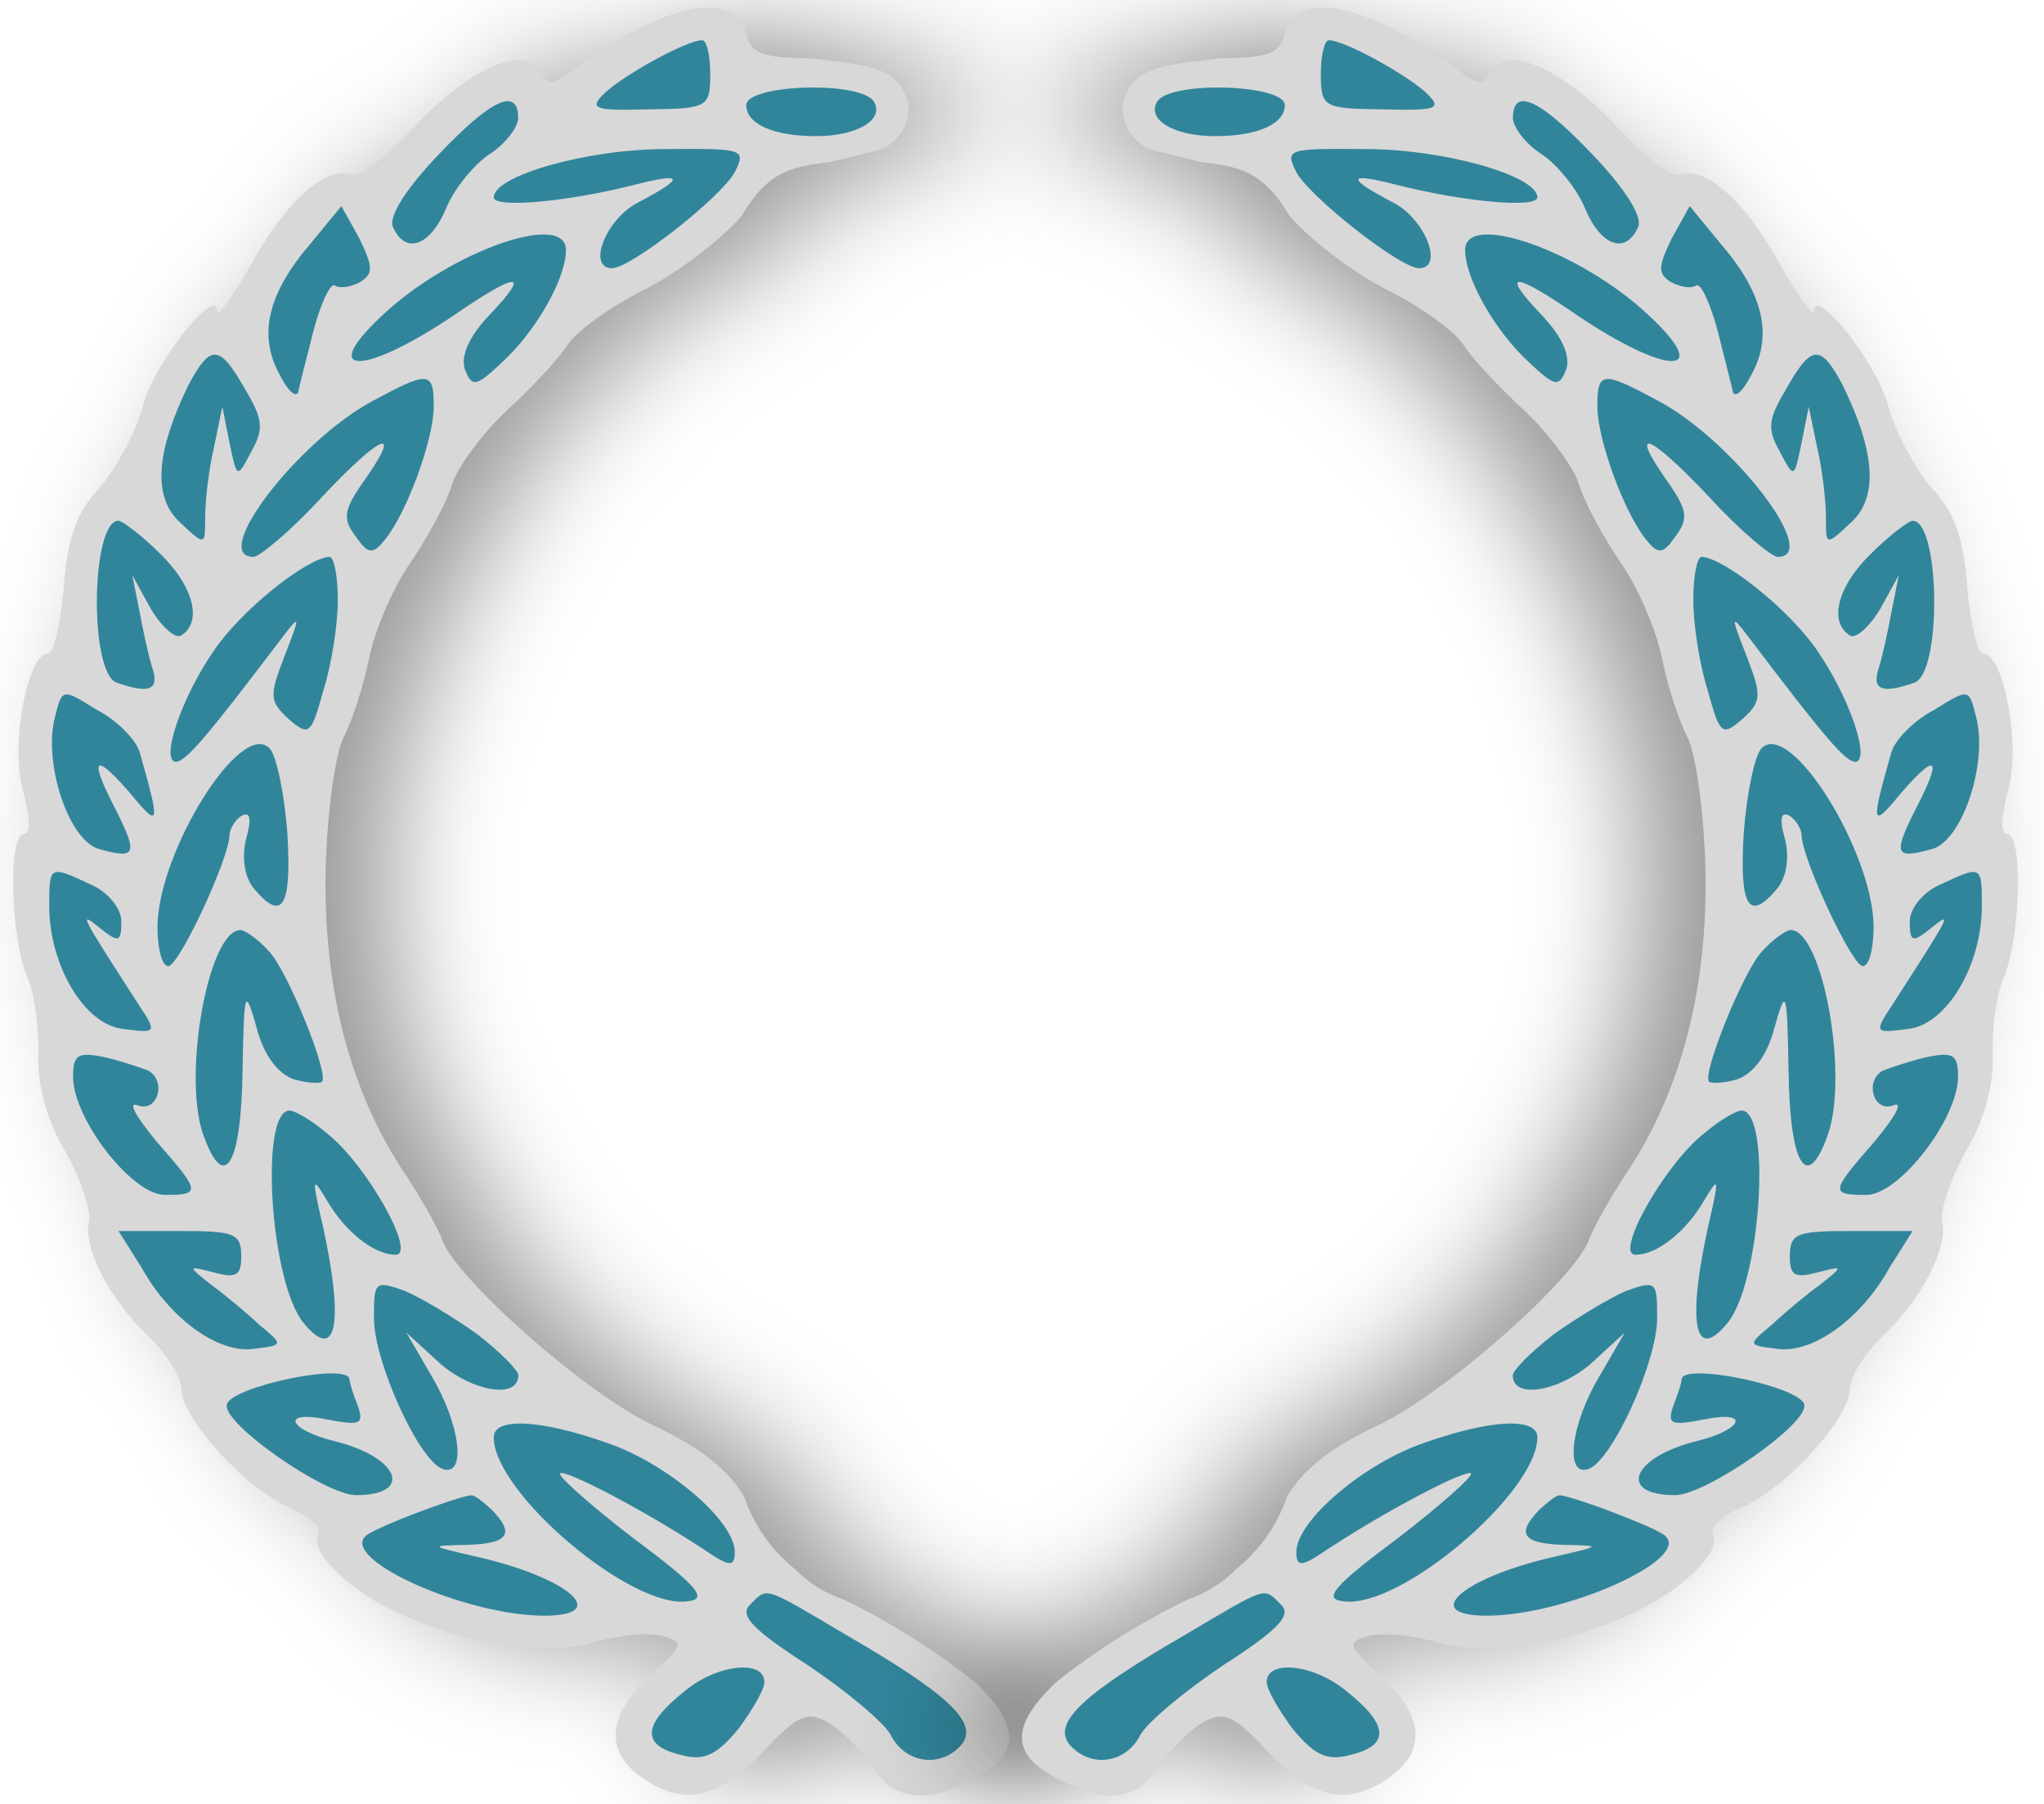
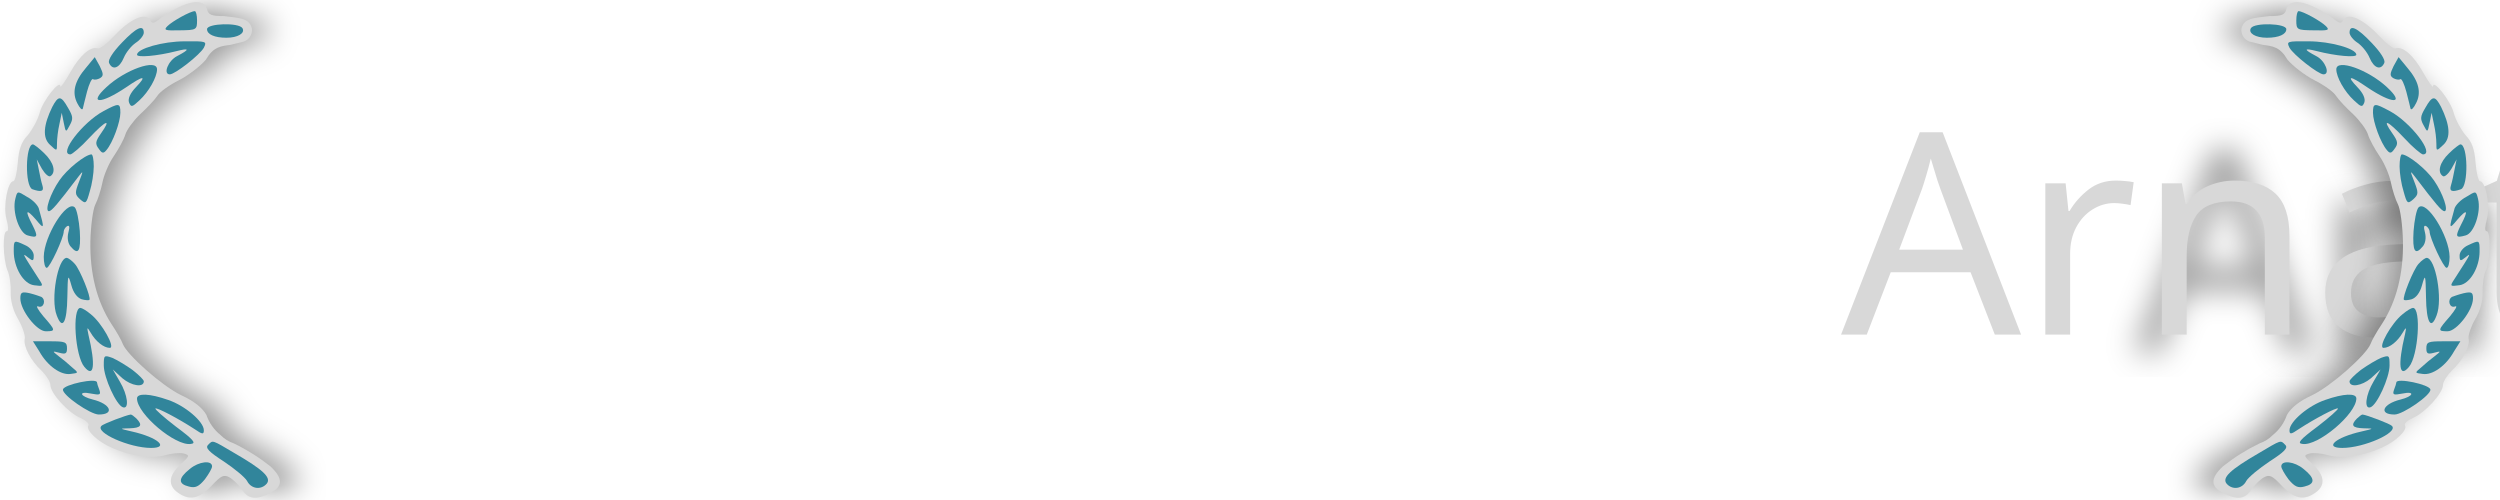
- <svg xmlns="http://www.w3.org/2000/svg" xmlns:ns1="http://schemas.microsoft.com/visio/2003/SVGExtensions/" width="1.339in" height="1.181in" viewBox="0 0 96.378 85.039" xml:space="preserve" color-interpolation-filters="sRGB" class="st9">
+ <svg xmlns="http://www.w3.org/2000/svg" xmlns:ns1="http://schemas.microsoft.com/visio/2003/SVGExtensions/" width="5.906in" height="1.181in" viewBox="0 0 425.197 85.039" xml:space="preserve" color-interpolation-filters="sRGB" class="st9">
  <ns1:documentProperties ns1:langID="1049" ns1:metric="true" ns1:viewMarkup="false">
    <ns1:userDefs>
      <ns1:ud ns1:nameU="msvNoAutoConnect" ns1:val="VT0(1):26" />
    </ns1:userDefs>
  </ns1:documentProperties>
  <style type="text/css">
	
		.st1 {visibility:visible}
		.st2 {fill:none;filter:url(#filter_2.6666667461395);stroke:none;stroke-linecap:round;stroke-linejoin:round}
		.st3 {fill:#000000;filter:url(#filter_2.6666667461395);font-family:Bernard MT Condensed;font-size:4em;opacity:0.4}
		.st4 {fill:none;stroke:none;stroke-linecap:round;stroke-linejoin:round;stroke-width:0.75}
		.st5 {fill:#d8d8d8;font-family:Bernard MT Condensed;font-size:4em}
		.st6 {fill:#000000;fill-opacity:0.4;filter:url(#filter_2.6666667461395);stroke:none;stroke-linecap:round;stroke-linejoin:round}
		.st7 {fill:#d8d8d8;stroke:none;stroke-linecap:round;stroke-linejoin:round;stroke-width:0.5}
		.st8 {fill:#31859b;stroke:none;stroke-linecap:round;stroke-linejoin:round;stroke-width:0.5}
		.st9 {fill:none;fill-rule:evenodd;font-size:12px;overflow:visible;stroke-linecap:square;stroke-miterlimit:3}
	
	</style>
  <defs id="Filters">
    <filter id="filter_2.6666667461395">
      <feGaussianBlur stdDeviation="2.667" />
    </filter>
  </defs>
  <g ns1:mID="0" ns1:index="1" ns1:groupContext="foregroundPage">
    <ns1:pageProperties ns1:drawingScale="0.0393701" ns1:pageScale="0.0393701" ns1:drawingUnits="24" ns1:shadowOffsetX="8.50394" ns1:shadowOffsetY="-8.50394" />
-     <g id="shape26-1" ns1:mID="26" ns1:groupContext="shape" transform="translate(0.599879,-0.35963)">
-       <ns1:textBlock ns1:margins="rect(4,4,4,4)" ns1:tabSpace="42.5197" />
-       <ns1:textRect cx="47.889" cy="42.879" width="95.78" height="84.32" />
-       <g id="shadow26-2" ns1:groupContext="shadow" ns1:shadowOffsetX="0" ns1:shadowOffsetY="-3" ns1:shadowType="1" transform="matrix(1,0,0,1,0,3)" class="st1">
-         <rect x="0" y="0.719" width="95.778" height="84.32" class="st2" />
-         <text x="23.39" y="57.28" class="st3" ns1:langID="1033">
+     <g id="group76-1" transform="translate(0.599879,7.58809)" ns1:mID="76" ns1:groupContext="group">
+       <g id="shape26-2" ns1:mID="26" ns1:groupContext="shape">
+         <ns1:textBlock ns1:margins="rect(4,4,4,4)" ns1:tabSpace="42.5197" />
+         <ns1:textRect cx="210.58" cy="34.932" width="421.17" height="100.216" />
+         <g id="shadow26-3" ns1:groupContext="shadow" ns1:shadowOffsetX="0" ns1:shadowOffsetY="-3" ns1:shadowType="1" transform="matrix(1,0,0,1,0,3)" class="st1">
+           <rect x="0" y="-15.176" width="421.161" height="100.216" class="st2" />
+           <text x="37.97" y="49.33" class="st3" ns1:langID="1033">
+             <ns1:paragraph ns1:horizAlign="1" />
+             <ns1:tabList />Arnato Baldesarini                                                                                                                          </text>
+         </g>
+         <rect x="0" y="-15.176" width="421.161" height="100.216" class="st4" />
+         <text x="37.97" y="49.33" class="st5" ns1:langID="1033">
          <ns1:paragraph ns1:horizAlign="1" />
-           <ns1:tabList />AB                                                                                                                          </text>
+           <ns1:tabList />Arnato Baldesarini                                                                                                                          </text>
      </g>
-       <rect x="0" y="0.719" width="95.778" height="84.32" class="st4" />
-       <text x="23.39" y="57.28" class="st5" ns1:langID="1033">
-         <ns1:paragraph ns1:horizAlign="1" />
-         <ns1:tabList />AB                                                                                                                          </text>
-     </g>
-     <g id="group78-9" transform="translate(0.599879,-0.35963)" ns1:mID="78" ns1:groupContext="group">
-       <g id="shape27-10" ns1:mID="27" ns1:groupContext="shape">
+       <g id="shape27-10" ns1:mID="27" ns1:groupContext="shape" transform="translate(-2.39808E-014,-7.94772)">
        <g id="shadow27-11" ns1:groupContext="shadow" ns1:shadowOffsetX="3" ns1:shadowOffsetY="0" ns1:shadowType="1" transform="matrix(1,0,0,1,3,0)" class="st1">
          <path d="M30.23 67.6 C26.99 66.07 20.97 60.73 20.25 58.86 C20.08 58.35 19.23 56.81 18.31 55.45 C15.83 51.61 14.64          46.87 14.74 41.39 C14.81 38.71 15.18 35.95 15.59 35.13 C16 34.35 16.54 32.65 16.78 31.46 C17.02          30.2 17.87 28.15 18.72 26.93 C19.57 25.67 20.46 24.04 20.7 23.22 C20.93 22.44 22.06 20.9 23.18 19.82          C24.34 18.76 25.7 17.33 26.14 16.65 C26.55 15.97 28.25 14.78 29.82 14 C31.42 13.18 33.46 11.61 34.38          10.52 C35.66 8.32 36.88 8.22 38.58 7.99 L40.85 7.43 A2.075 2.075 -89.76 0 0 42.21 5.16 C41.7          3.46 40.3 3.44 37.54 3.1 C35.33 3.1 34.82 2.87 34.58 1.95 C34.21 0.55 32.61 0.31 30.16 1.4 C29.14          1.84 27.61 2.76 26.75 3.38 C25.53 4.4 25.22 4.46 24.85 3.72 C24.1 2.42 21.45 3.61 18.82 6.44 C17.63          7.73 16.34 8.72 16 8.58 C14.74 8.21 12.97 9.74 11.34 12.63 C10.42 14.27 9.63 15.36 9.63 15.05 C9.63          13.76 6.67 17.43 6.13 19.48 C5.79 20.8 4.8 22.5 4.09 23.36 C3 24.48 2.56 25.74 2.39 28.05 C2.25          29.75 1.91 31.18 1.64 31.18 C0.68 31.18 -0.13 35.44 0.45 37.58 C0.79 38.84 0.85 39.69 0.51 39.69          C-0.24 39.69 -0.13 44.39 0.62 46.33 C1.02 47.18 1.23 48.88 1.19 50.07 C1.13 51.47 1.57 53.14 2.42          54.6 C3.17 55.89 3.68 57.43 3.58 57.94 C3.27 59.2 4.6 61.75 6.47 63.45 C7.25 64.23 7.93 65.32 7.93          65.83 C7.93 67.26 11 70.6 13.04 71.45 C13.96 71.86 14.57 72.4 14.4 72.71 C13.89 73.49 15.93 75.47          18.42 76.55 C21.62 77.98 25.05 78.43 27.44 77.81 C28.52 77.47 29.99 77.34 30.63 77.51 C31.66 77.81          31.66 77.92 30.06 79.38 C28.01 81.25 27.91 82.95 29.61 84.15 C31.59 85.57 33.22 85.23 35.33 83.02          C36.97 81.25 37.44 81.05 38.39 81.56 C39.01 81.9 39.99 82.85 40.51 83.63 C41.56 85.3 42.99 85.47          45.37 84.21 C47.52 83.09 47.52 81.73 45.37 79.69 A33.406 33.406 -180 0 0 39.14 75.78 A5.701          5.701 135 0 1 36.88 74.36 A7.497 7.497 0 0 1 34.48 70.94 C33.8 69.75 32.44 68.62 30.23 67.6          Z" class="st6" />
        </g>
        <path d="M30.23 67.6 C26.99 66.07 20.97 60.73 20.25 58.86 C20.08 58.35 19.23 56.81 18.31 55.45 C15.83 51.61 14.64         46.87 14.74 41.39 C14.81 38.71 15.18 35.95 15.59 35.13 C16 34.35 16.54 32.65 16.78 31.46 C17.02 30.2         17.87 28.15 18.72 26.93 C19.57 25.67 20.46 24.04 20.7 23.22 C20.93 22.44 22.06 20.9 23.18 19.82 C24.34         18.76 25.7 17.33 26.14 16.65 C26.55 15.97 28.25 14.78 29.82 14 C31.42 13.18 33.46 11.61 34.38 10.52         C35.66 8.32 36.88 8.22 38.58 7.99 L40.85 7.43 A2.075 2.075 -89.76 0 0 42.21 5.16 C41.7 3.46 40.3         3.44 37.54 3.1 C35.33 3.1 34.82 2.87 34.58 1.95 C34.21 0.55 32.61 0.31 30.16 1.4 C29.14 1.84 27.61 2.76         26.75 3.38 C25.53 4.4 25.22 4.46 24.85 3.72 C24.1 2.42 21.45 3.61 18.82 6.44 C17.63 7.73 16.34 8.72         16 8.58 C14.74 8.21 12.97 9.74 11.34 12.63 C10.42 14.27 9.63 15.36 9.63 15.05 C9.63 13.76 6.67 17.43         6.13 19.48 C5.79 20.8 4.8 22.5 4.09 23.36 C3 24.48 2.56 25.74 2.39 28.05 C2.25 29.75 1.91 31.18 1.64         31.18 C0.68 31.18 -0.13 35.44 0.45 37.58 C0.79 38.84 0.85 39.69 0.51 39.69 C-0.24 39.69 -0.13 44.39         0.62 46.33 C1.02 47.18 1.23 48.88 1.19 50.07 C1.13 51.47 1.57 53.14 2.42 54.6 C3.17 55.89 3.68 57.43         3.58 57.94 C3.27 59.2 4.6 61.75 6.47 63.45 C7.25 64.23 7.93 65.32 7.93 65.83 C7.93 67.26 11 70.6 13.04         71.45 C13.96 71.86 14.57 72.4 14.4 72.71 C13.89 73.49 15.93 75.47 18.42 76.55 C21.62 77.98 25.05 78.43         27.44 77.81 C28.52 77.47 29.99 77.34 30.63 77.51 C31.66 77.81 31.66 77.92 30.06 79.38 C28.01 81.25 27.91         82.95 29.61 84.15 C31.59 85.57 33.22 85.23 35.33 83.02 C36.97 81.25 37.44 81.05 38.39 81.56 C39.01 81.9         39.99 82.85 40.51 83.63 C41.56 85.3 42.99 85.47 45.37 84.21 C47.52 83.09 47.52 81.73 45.37 79.69 A33.406         33.406 -180 0 0 39.14 75.78 A5.701 5.701 135 0 1 36.88 74.36 A7.497 7.497 0 0 1 34.48 70.94         C33.8 69.75 32.44 68.62 30.23 67.6 Z" class="st7" />
      </g>
-       <g id="shape28-15" ns1:mID="28" ns1:groupContext="shape" transform="translate(34.5828,-78.26)">
+       <g id="shape28-15" ns1:mID="28" ns1:groupContext="shape" transform="translate(34.5828,-86.2077)">
        <path d="M3.3 85.04 C5.24 85.04 6.53 84.26 6.02 83.41 C5.41 82.42 0 82.59 0 83.58 C0 84.46 1.26 85.04 3.3 85.04 Z" class="st8" />
      </g>
-       <g id="shape29-17" ns1:mID="29" ns1:groupContext="shape" transform="translate(27.5233,-79.5035)">
+       <g id="shape29-17" ns1:mID="29" ns1:groupContext="shape" transform="translate(27.5233,-87.4512)">
        <path d="M5.36 83.32 C5.36 82.47 5.19 81.76 4.98 81.76 C4.23 81.76 1.17 83.46 0.32 84.31 C-0.36 84.99 -0.09 85.09         2.43 85.02 C5.26 84.99 5.36 84.92 5.36 83.32 Z" class="st8" />
      </g>
-       <g id="shape30-19" ns1:mID="30" ns1:groupContext="shape" transform="translate(17.8832,-73.206)">
+       <g id="shape30-19" ns1:mID="30" ns1:groupContext="shape" transform="translate(17.8832,-81.1538)">
        <path d="M4.58 80.84 C5.3 80.39 5.94 79.58 5.94 79.13 C5.94 77.67 4.69 78.22 2.2 80.84 C0.67 82.44 -0.15 83.73 0.02         84.24 C0.6 85.6 1.79 85.19 2.54 83.39 C2.92 82.47 3.83 81.35 4.58 80.84 Z" class="st8" />
      </g>
-       <g id="shape31-21" ns1:mID="31" ns1:groupContext="shape" transform="translate(22.6704,-72.0312)">
+       <g id="shape31-21" ns1:mID="31" ns1:groupContext="shape" transform="translate(22.6704,-79.9789)">
        <path d="M11.37 80.51 C11.91 79.42 11.81 79.39 8.13 79.42 C4.39 79.42 -0 80.68 0 81.7 C0 82.21 3.37 81.94 6.71 81.09         C8.99 80.51 9.02 80.78 6.81 81.94 C5.28 82.72 4.39 85.04 5.58 85.04 C6.47 85.04 10.72 81.7 11.37 80.51         Z" class="st8" />
      </g>
-       <g id="shape32-23" ns1:mID="32" ns1:groupContext="shape" transform="translate(12.0449,-66.0907)">
+       <g id="shape32-23" ns1:mID="32" ns1:groupContext="shape" transform="translate(12.0449,-74.0384)">
        <path d="M4.33 79.75 C4.98 79.34 4.91 79 4.29 77.7 L3.44 76.17 L1.95 77.98 C-0.03 80.29 -0.47 82.23 0.48 84.03 C0.89         84.85 1.27 85.23 1.4 84.95 C1.44 84.71 1.78 83.42 2.12 82.06 C2.46 80.77 2.93 79.75 3.14 79.92 C3.44         80.09 3.95 79.95 4.33 79.75 Z" class="st8" />
      </g>
-       <g id="shape33-25" ns1:mID="33" ns1:groupContext="shape" transform="translate(15.9674,-66.6656)">
+       <g id="shape33-25" ns1:mID="33" ns1:groupContext="shape" transform="translate(15.9674,-74.6134)">
        <path d="M1.5 81.85 C-1.67 84.78 0.54 84.78 4.83 81.89 C7.86 79.81 8.47 79.81 6.53 81.85 C5.51 82.91 5.14 83.83 5.34         84.44 C5.68 85.29 5.85 85.29 7.11 84.1 C8.71 82.63 10.11 80.15 10.11 78.82 C10.11 76.95 4.66 78.89 1.5         81.85 Z" class="st8" />
      </g>
-       <g id="shape34-27" ns1:mID="34" ns1:groupContext="shape" transform="translate(6.9986,-59.2376)">
+       <g id="shape34-27" ns1:mID="34" ns1:groupContext="shape" transform="translate(6.9986,-67.1853)">
        <path d="M4.24 80.89 C4.85 79.8 4.78 79.36 3.93 77.93 C2.74 75.82 2.3 75.82 1.27 77.76 C-0.26 80.89 -0.43 83.04 0.87         84.23 C2.06 85.35 2.06 85.35 2.06 83.99 C2.06 83.21 2.23 81.74 2.47 80.72 L2.87 78.78 L3.21 80.48 C3.56         82.18 3.56 82.18 4.24 80.89 Z" class="st8" />
      </g>
-       <g id="shape35-29" ns1:mID="35" ns1:groupContext="shape" transform="translate(10.7707,-58.4165)">
+       <g id="shape35-29" ns1:mID="35" ns1:groupContext="shape" transform="translate(10.7707,-66.3642)">
        <path d="M6.69 84.32 C7.78 83.07 9.07 79.49 9.07 77.96 C9.07 76.26 8.84 76.26 6.18 77.69 C2.68 79.56 -1.54 85.04         0.57 85.04 C0.84 85.04 2.34 83.81 3.8 82.21 C6.62 79.22 7.65 78.81 5.77 81.47 C4.82 82.83 4.75 83.24         5.4 84.09 C5.94 84.87 6.18 84.94 6.69 84.32 Z" class="st8" />
      </g>
-       <g id="shape36-31" ns1:mID="36" ns1:groupContext="shape" transform="translate(3.94923,-52.1919)">
+       <g id="shape36-31" ns1:mID="36" ns1:groupContext="shape" transform="translate(3.94923,-60.1396)">
        <path d="M3.98 82.52 C3.71 82.7 3.06 82.12 2.55 81.27 L1.67 79.67 L2.01 81.37 C2.18 82.29 2.45 83.55 2.62 84.06 C2.96         85.11 2.45 85.28 0.92 84.74 C-0.37 84.23 -0.27 77.11 1.02 77.11 C1.19 77.11 2.11 77.79 2.96 78.64 C4.56         80.18 5 81.88 3.98 82.52 Z" class="st8" />
      </g>
-       <g id="shape37-33" ns1:mID="37" ns1:groupContext="shape" transform="translate(7.42483,-48.75)">
+       <g id="shape37-33" ns1:mID="37" ns1:groupContext="shape" transform="translate(7.42483,-56.6977)">
        <path d="M7.89 77.42 C7.89 76.29 7.72 75.37 7.49 75.37 C6.4 75.44 3.33 77.89 2.04 79.8 C0.51 82.01 -0.51 85.04 0.27         85.04 C0.75 84.97 1.6 84.02 5.34 79.08 C6.12 78.06 6.12 78.16 5.38 80.04 C4.66 81.91 4.66 82.18 5.55         83 C6.53 83.85 6.63 83.78 7.21 81.67 C7.59 80.48 7.89 78.57 7.89 77.42 Z" class="st8" />
      </g>
-       <g id="shape38-35" ns1:mID="38" ns1:groupContext="shape" transform="translate(1.83274,-44.4317)">
+       <g id="shape38-35" ns1:mID="38" ns1:groupContext="shape" transform="translate(1.83274,-52.3794)">
        <path d="M2.12 78.27 C0.48 77.25 0.48 77.25 0.14 78.61 C-0.43 80.82 0.82 84.5 2.25 84.84 C3.96 85.32 4.06 85.08 3.04         83.04 C1.74 80.55 1.95 80.21 3.62 82.12 C5.08 83.89 5.15 83.82 4.13 80.24 C3.96 79.7 3.11 78.78 2.12         78.27 Z" class="st8" />
      </g>
-       <g id="shape39-37" ns1:mID="39" ns1:groupContext="shape" transform="translate(1.70439,-36.0606)">
+       <g id="shape39-37" ns1:mID="39" ns1:groupContext="shape" transform="translate(1.70439,-44.0083)">
        <path d="M1.97 78.14 C-0 77.22 0 77.22 0 79.16 C-0 81.91 1.63 84.71 3.44 84.94 C5.04 85.15 5.11 85.15 4.25 83.85         C1.4 79.43 1.36 79.36 2.42 80.21 C3.27 80.89 3.4 80.86 3.4 79.87 C3.4 79.26 2.76 78.48 1.97 78.14 Z" class="st8" />
      </g>
-       <g id="shape40-39" ns1:mID="40" ns1:groupContext="shape" transform="translate(2.82756,-28.3279)">
+       <g id="shape40-39" ns1:mID="40" ns1:groupContext="shape" transform="translate(2.82756,-36.2756)">
        <path d="M0 79.46 C0 81.47 2.79 85.04 4.32 85.04 C6.06 85.04 6.02 84.9 3.91 82.49 C2.96 81.33 2.55 80.61 3.06 80.82         C3.98 81.16 4.42 79.7 3.57 79.19 C3.3 79.08 2.45 78.78 1.6 78.57 C0.24 78.27 0 78.4 0 79.46 Z" class="st8" />
      </g>
-       <g id="shape41-41" ns1:mID="41" ns1:groupContext="shape" transform="translate(6.80974,-39.1176)">
+       <g id="shape41-41" ns1:mID="41" ns1:groupContext="shape" transform="translate(6.80974,-47.0653)">
        <path d="M6.13 78.81 C6.33 82.25 5.89 83 4.53 81.36 C4.12 80.85 3.95 79.93 4.19 79.01 C4.46 78.06 4.36 77.72 3.95         77.96 C3.68 78.13 3.4 78.57 3.4 78.84 C3.4 79.93 1.02 85.04 0.51 85.04 C0.2 85.04 -0 84.19 0 83.17 C0.03         79.66 3.91 73.4 5.28 74.76 C5.62 75.1 5.99 76.94 6.13 78.81 Z" class="st8" />
      </g>
-       <g id="shape42-43" ns1:mID="42" ns1:groupContext="shape" transform="translate(8.61227,-29.7299)">
+       <g id="shape42-43" ns1:mID="42" ns1:groupContext="shape" transform="translate(8.61227,-37.6776)">
        <path d="M0.41 83.75 C1.36 86.31 2.15 85.01 2.21 80.59 C2.28 76.74 2.32 76.6 2.89 78.61 C3.23 79.91 3.92 80.76 4.66         81 C5.28 81.17 5.86 81.2 5.96 81.1 C6.3 80.76 4.36 75.92 3.47 74.97 C2.96 74.39 2.32 73.95 2.11 73.95         C0.58 73.95 -0.68 81.03 0.41 83.75 Z" class="st8" />
      </g>
-       <g id="shape43-45" ns1:mID="43" ns1:groupContext="shape" transform="translate(4.97181,-21.0749)">
+       <g id="shape43-45" ns1:mID="43" ns1:groupContext="shape" transform="translate(4.97181,-29.0226)">
        <path d="M2.89 79.49 L0 79.49 L1.09 81.22 C2.45 83.67 4.76 85.31 6.43 85.04 C7.79 84.87 7.79 84.87 6.64 83.91 C6.02         83.33 5 82.48 4.39 82.04 C3.23 81.12 3.23 81.12 4.56 81.46 C5.58 81.73 5.79 81.56 5.79 80.68 C5.79 79.59         5.45 79.49 2.89 79.49 Z" class="st8" />
      </g>
-       <g id="shape44-47" ns1:mID="44" ns1:groupContext="shape" transform="translate(12.1995,-21.5562)">
+       <g id="shape44-47" ns1:mID="44" ns1:groupContext="shape" transform="translate(12.1995,-29.5039)">
        <path d="M1.52 84.33 C3.15 86.3 3.46 84.09 2.2 78.81 C1.93 77.52 1.96 77.45 2.61 78.54 C3.46 80 4.82 81.09 5.84 81.09         C6.86 81.09 4.48 76.84 2.61 75.37 C1.86 74.73 1.08 74.29 0.84 74.29 C-0.59 74.29 -0.08 82.45 1.52 84.33         Z" class="st8" />
      </g>
-       <g id="shape45-49" ns1:mID="45" ns1:groupContext="shape" transform="translate(17.0204,-15.3913)">
+       <g id="shape45-49" ns1:mID="45" ns1:groupContext="shape" transform="translate(17.0204,-23.339)">
        <path d="M6.81 80.61 C6.81 80.37 5.96 79.52 4.87 78.67 C3.78 77.89 2.25 76.97 1.46 76.63 C0.03 76.12 -0 76.19 0 77.92         C0 79.97 2.14 84.7 3.27 85.04 C4.36 85.38 4.08 82.93 2.72 80.65 L1.53 78.6 L3.17 80.1 C4.7 81.39 6.81         81.74 6.81 80.61 Z" class="st8" />
      </g>
-       <g id="shape46-51" ns1:mID="46" ns1:groupContext="shape" transform="translate(10.0772,-14.1686)">
+       <g id="shape46-51" ns1:mID="46" ns1:groupContext="shape" transform="translate(10.0772,-22.1163)">
        <path d="M6.19 80.85 C5.96 80.27 5.79 79.73 5.79 79.59 C5.79 78.74 0.14 79.93 0 80.78 C-0.17 81.7 4.66 85.04 6.09         85.04 C8.85 85.04 8.13 83.24 5.07 82.49 C2.86 81.94 2.55 81.02 4.73 81.47 C6.3 81.77 6.47 81.7 6.19         80.85 Z" class="st8" />
      </g>
-       <g id="shape47-53" ns1:mID="47" ns1:groupContext="shape" transform="translate(16.4719,-8.48441)">
+       <g id="shape47-53" ns1:mID="47" ns1:groupContext="shape" transform="translate(16.4719,-16.4321)">
        <path d="M8.58 85.04 C11.78 85.04 9.74 83.24 5.35 82.25 C3.14 81.74 3.14 81.74 4.97 81.7 C6.88 81.64 7.22 81.19 6.1         80.04 C5.69 79.66 5.31 79.36 5.14 79.36 C4.46 79.42 0.41 80.95 0.14 81.3 C-0.98 82.42 4.91 85.04 8.58         85.04 Z" class="st8" />
      </g>
-       <g id="shape48-55" ns1:mID="48" ns1:groupContext="shape" transform="translate(34.5948,-1.68547)">
+       <g id="shape48-55" ns1:mID="48" ns1:groupContext="shape" transform="translate(34.5948,-9.63319)">
        <path d="M6.8 83.86 C7.48 85.22 9.18 85.46 10.16 84.3 C10.95 83.28 9.48 81.92 4.72 79.16 C0.74 76.81 1.01 76.88 0.16         77.73 C-0.35 78.24 0.33 78.92 2.85 80.55 C4.65 81.75 6.45 83.24 6.8 83.86 Z" class="st8" />
      </g>
-       <g id="shape49-57" ns1:mID="49" ns1:groupContext="shape" transform="translate(30.1277,-1.80991)">
+       <g id="shape49-57" ns1:mID="49" ns1:groupContext="shape" transform="translate(30.1277,-9.75763)">
        <path d="M4.08 83.71 C4.76 82.79 5.31 81.84 5.31 81.5 C5.31 80.41 3.06 80.65 1.53 81.94 C-0.48 83.54 -0.48 84.49         1.36 84.93 C2.48 85.24 3.06 84.93 4.08 83.71 Z" class="st8" />
      </g>
-       <g id="shape50-59" ns1:mID="50" ns1:groupContext="shape" transform="translate(22.6704,-9.16514)">
+       <g id="shape50-59" ns1:mID="50" ns1:groupContext="shape" transform="translate(22.6704,-17.1129)">
        <path d="M11.37 82.72 C11.37 83.44 11.13 83.44 9.84 82.55 C6.98 80.68 3.37 78.81 3.13 79.01 C3.03 79.15 4.56 80.51         6.6 82.08 C9.67 84.36 10.11 84.94 9.16 85.04 C6.53 85.45 0 79.93 0 77.31 C0 76.36 2.18 76.46 5.28 77.55         C8.13 78.5 11.37 81.23 11.37 82.72 Z" class="st8" />
      </g>
-     </g>
-     <g id="group79-61" transform="translate(48.189,-0.35963)" ns1:mID="79" ns1:groupContext="group">
-       <g id="shape51-62" ns1:mID="51" ns1:groupContext="shape" transform="translate(46.9803,0) scale(-1,1)">
-         <g id="shadow51-63" ns1:groupContext="shadow" ns1:shadowOffsetX="-3" ns1:shadowOffsetY="-3.67394E-016" ns1:shadowType="1" transform="matrix(1,0,0,1,3,0)" class="st1">
+       <g id="shape51-61" ns1:mID="51" ns1:groupContext="shape" transform="translate(422.865,-7.94772) scale(-1,1)">
+         <g id="shadow51-62" ns1:groupContext="shadow" ns1:shadowOffsetX="-3" ns1:shadowOffsetY="-3.67394E-016" ns1:shadowType="1" transform="matrix(1,0,0,1,3,0)" class="st1">
          <path d="M30.23 67.6 C26.99 66.07 20.97 60.73 20.25 58.86 C20.08 58.35 19.23 56.81 18.31 55.45 C15.83 51.61 14.64          46.87 14.74 41.39 C14.81 38.71 15.18 35.95 15.59 35.13 C16 34.35 16.54 32.65 16.78 31.46 C17.02          30.2 17.87 28.15 18.72 26.93 C19.57 25.67 20.46 24.04 20.7 23.22 C20.93 22.44 22.06 20.9 23.18 19.82          C24.34 18.76 25.7 17.33 26.14 16.65 C26.55 15.97 28.25 14.78 29.82 14 C31.42 13.18 33.46 11.61 34.38          10.52 C35.66 8.32 36.88 8.22 38.58 7.99 L40.85 7.43 A2.075 2.075 -89.76 0 0 42.21 5.16 C41.7          3.46 40.3 3.44 37.54 3.1 C35.33 3.1 34.82 2.87 34.58 1.95 C34.21 0.55 32.61 0.31 30.16 1.4 C29.14          1.84 27.61 2.76 26.75 3.38 C25.53 4.4 25.22 4.46 24.85 3.72 C24.1 2.42 21.45 3.61 18.82 6.44 C17.63          7.73 16.34 8.72 16 8.58 C14.74 8.21 12.97 9.74 11.34 12.63 C10.42 14.27 9.63 15.36 9.63 15.05 C9.63          13.76 6.67 17.43 6.13 19.48 C5.79 20.8 4.8 22.5 4.09 23.36 C3 24.48 2.56 25.74 2.39 28.05 C2.25          29.75 1.91 31.18 1.64 31.18 C0.68 31.18 -0.13 35.44 0.45 37.58 C0.79 38.84 0.85 39.69 0.51 39.69          C-0.24 39.69 -0.13 44.39 0.62 46.33 C1.02 47.18 1.23 48.88 1.19 50.07 C1.13 51.47 1.57 53.14 2.42          54.6 C3.17 55.89 3.68 57.43 3.58 57.94 C3.27 59.2 4.6 61.75 6.47 63.45 C7.25 64.23 7.93 65.32 7.93          65.83 C7.93 67.26 11 70.6 13.04 71.45 C13.96 71.86 14.57 72.4 14.4 72.71 C13.89 73.49 15.93 75.47          18.42 76.55 C21.62 77.98 25.05 78.43 27.44 77.81 C28.52 77.47 29.99 77.34 30.63 77.51 C31.66 77.81          31.66 77.92 30.06 79.38 C28.01 81.25 27.91 82.95 29.61 84.15 C31.59 85.57 33.22 85.23 35.33 83.02          C36.97 81.25 37.44 81.05 38.39 81.56 C39.01 81.9 39.99 82.85 40.51 83.63 C41.56 85.3 42.99 85.47          45.37 84.21 C47.52 83.09 47.52 81.73 45.37 79.69 A33.406 33.406 -180 0 0 39.14 75.78 A5.701          5.701 135 0 1 36.88 74.36 A7.497 7.497 0 0 1 34.48 70.94 C33.8 69.75 32.44 68.62 30.23 67.6          Z" class="st6" />
        </g>
        <path d="M30.23 67.6 C26.99 66.07 20.97 60.73 20.25 58.86 C20.08 58.35 19.23 56.81 18.31 55.45 C15.83 51.61 14.64         46.87 14.74 41.39 C14.81 38.71 15.18 35.95 15.59 35.13 C16 34.35 16.54 32.65 16.78 31.46 C17.02 30.2         17.87 28.15 18.72 26.93 C19.57 25.67 20.46 24.04 20.7 23.22 C20.93 22.44 22.06 20.9 23.18 19.82 C24.34         18.76 25.7 17.33 26.14 16.65 C26.55 15.97 28.25 14.78 29.82 14 C31.42 13.18 33.46 11.61 34.38 10.52         C35.66 8.32 36.88 8.22 38.58 7.99 L40.85 7.43 A2.075 2.075 -89.76 0 0 42.21 5.16 C41.7 3.46 40.3         3.44 37.54 3.1 C35.33 3.1 34.82 2.87 34.58 1.95 C34.21 0.55 32.61 0.31 30.16 1.4 C29.14 1.84 27.61 2.76         26.75 3.38 C25.53 4.4 25.22 4.46 24.85 3.72 C24.1 2.42 21.45 3.61 18.82 6.44 C17.63 7.73 16.34 8.72         16 8.58 C14.74 8.21 12.97 9.74 11.34 12.63 C10.42 14.27 9.63 15.36 9.63 15.05 C9.63 13.76 6.67 17.43         6.13 19.48 C5.79 20.8 4.8 22.5 4.09 23.36 C3 24.48 2.56 25.74 2.39 28.05 C2.25 29.75 1.91 31.18 1.64         31.18 C0.68 31.18 -0.13 35.44 0.45 37.58 C0.79 38.84 0.85 39.69 0.51 39.69 C-0.24 39.69 -0.13 44.39         0.62 46.33 C1.02 47.18 1.23 48.88 1.19 50.07 C1.13 51.47 1.57 53.14 2.42 54.6 C3.17 55.89 3.68 57.43         3.58 57.94 C3.27 59.2 4.6 61.75 6.47 63.45 C7.25 64.23 7.93 65.32 7.93 65.83 C7.93 67.26 11 70.6 13.04         71.45 C13.96 71.86 14.57 72.4 14.4 72.71 C13.89 73.49 15.93 75.47 18.42 76.55 C21.62 77.98 25.05 78.43         27.44 77.81 C28.52 77.47 29.99 77.34 30.63 77.51 C31.66 77.81 31.66 77.92 30.06 79.38 C28.01 81.25 27.91         82.95 29.61 84.15 C31.59 85.57 33.22 85.23 35.33 83.02 C36.97 81.25 37.44 81.05 38.39 81.56 C39.01 81.9         39.99 82.85 40.51 83.63 C41.56 85.3 42.99 85.47 45.37 84.21 C47.52 83.09 47.52 81.73 45.37 79.69 A33.406         33.406 -180 0 0 39.14 75.78 A5.701 5.701 135 0 1 36.88 74.36 A7.497 7.497 0 0 1 34.48 70.94         C33.8 69.75 32.44 68.62 30.23 67.6 Z" class="st7" />
      </g>
-       <g id="group52-67" transform="translate(45.276,-1.68547) scale(-1,1)" ns1:mID="52" ns1:groupContext="group">
-         <g id="shape53-68" ns1:mID="53" ns1:groupContext="shape" transform="translate(32.8785,-76.5745)">
+       <g id="group52-66" transform="translate(421.161,-9.63319) scale(-1,1)" ns1:mID="52" ns1:groupContext="group">
+         <g id="shape53-67" ns1:mID="53" ns1:groupContext="shape" transform="translate(32.8785,-76.5745)">
          <path d="M3.3 85.04 C5.24 85.04 6.53 84.26 6.02 83.41 C5.41 82.42 0 82.59 0 83.58 C0 84.46 1.26 85.04 3.3 85.04          Z" class="st8" />
        </g>
-         <g id="shape54-70" ns1:mID="54" ns1:groupContext="shape" transform="translate(25.819,-77.818)">
+         <g id="shape54-69" ns1:mID="54" ns1:groupContext="shape" transform="translate(25.819,-77.818)">
          <path d="M5.36 83.32 C5.36 82.47 5.19 81.76 4.98 81.76 C4.23 81.76 1.17 83.46 0.32 84.31 C-0.36 84.99 -0.09 85.09          2.43 85.02 C5.26 84.99 5.36 84.92 5.36 83.32 Z" class="st8" />
        </g>
-         <g id="shape55-72" ns1:mID="55" ns1:groupContext="shape" transform="translate(16.1788,-71.5206)">
+         <g id="shape55-71" ns1:mID="55" ns1:groupContext="shape" transform="translate(16.1788,-71.5206)">
          <path d="M4.58 80.84 C5.3 80.39 5.94 79.58 5.94 79.13 C5.94 77.67 4.69 78.22 2.2 80.84 C0.67 82.44 -0.15 83.73          0.02 84.24 C0.6 85.6 1.79 85.19 2.54 83.39 C2.92 82.47 3.83 81.35 4.58 80.84 Z" class="st8" />
        </g>
-         <g id="shape56-74" ns1:mID="56" ns1:groupContext="shape" transform="translate(20.966,-70.3457)">
+         <g id="shape56-73" ns1:mID="56" ns1:groupContext="shape" transform="translate(20.966,-70.3457)">
          <path d="M11.37 80.51 C11.91 79.42 11.81 79.39 8.13 79.42 C4.39 79.42 -0 80.68 0 81.7 C0 82.21 3.37 81.94 6.71          81.09 C8.99 80.51 9.02 80.78 6.81 81.94 C5.28 82.72 4.39 85.04 5.58 85.04 C6.47 85.04 10.72 81.7          11.37 80.51 Z" class="st8" />
        </g>
-         <g id="shape57-76" ns1:mID="57" ns1:groupContext="shape" transform="translate(10.3405,-64.4053)">
+         <g id="shape57-75" ns1:mID="57" ns1:groupContext="shape" transform="translate(10.3405,-64.4053)">
          <path d="M4.33 79.75 C4.98 79.34 4.91 79 4.29 77.7 L3.44 76.17 L1.95 77.98 C-0.03 80.29 -0.47 82.23 0.48 84.03          C0.89 84.85 1.27 85.23 1.4 84.95 C1.44 84.71 1.78 83.42 2.12 82.06 C2.46 80.77 2.93 79.75 3.14 79.92          C3.44 80.09 3.95 79.95 4.33 79.75 Z" class="st8" />
        </g>
-         <g id="shape58-78" ns1:mID="58" ns1:groupContext="shape" transform="translate(14.263,-64.9802)">
+         <g id="shape58-77" ns1:mID="58" ns1:groupContext="shape" transform="translate(14.263,-64.9802)">
          <path d="M1.5 81.85 C-1.67 84.78 0.54 84.78 4.83 81.89 C7.86 79.81 8.47 79.81 6.53 81.85 C5.51 82.91 5.14 83.83          5.34 84.44 C5.68 85.29 5.85 85.29 7.11 84.1 C8.71 82.63 10.11 80.15 10.11 78.82 C10.11 76.95 4.66          78.89 1.5 81.85 Z" class="st8" />
        </g>
-         <g id="shape59-80" ns1:mID="59" ns1:groupContext="shape" transform="translate(5.29421,-57.5521)">
+         <g id="shape59-79" ns1:mID="59" ns1:groupContext="shape" transform="translate(5.29421,-57.5521)">
          <path d="M4.24 80.89 C4.85 79.8 4.78 79.36 3.93 77.93 C2.74 75.82 2.3 75.82 1.27 77.76 C-0.26 80.89 -0.43 83.04          0.87 84.23 C2.06 85.35 2.06 85.35 2.06 83.99 C2.06 83.21 2.23 81.74 2.47 80.72 L2.87 78.78 L3.21          80.48 C3.56 82.18 3.56 82.18 4.24 80.89 Z" class="st8" />
        </g>
-         <g id="shape60-82" ns1:mID="60" ns1:groupContext="shape" transform="translate(9.06631,-56.731)">
+         <g id="shape60-81" ns1:mID="60" ns1:groupContext="shape" transform="translate(9.06631,-56.731)">
          <path d="M6.69 84.32 C7.78 83.07 9.07 79.49 9.07 77.96 C9.07 76.26 8.84 76.26 6.18 77.69 C2.68 79.56 -1.54 85.04          0.57 85.04 C0.84 85.04 2.34 83.81 3.8 82.21 C6.62 79.22 7.65 78.81 5.77 81.47 C4.82 82.83 4.75 83.24          5.4 84.09 C5.94 84.87 6.18 84.94 6.69 84.32 Z" class="st8" />
        </g>
-         <g id="shape61-84" ns1:mID="61" ns1:groupContext="shape" transform="translate(2.24484,-50.5064)">
+         <g id="shape61-83" ns1:mID="61" ns1:groupContext="shape" transform="translate(2.24484,-50.5064)">
          <path d="M3.98 82.52 C3.71 82.7 3.06 82.12 2.55 81.27 L1.67 79.67 L2.01 81.37 C2.18 82.29 2.45 83.55 2.62 84.06          C2.96 85.11 2.45 85.28 0.92 84.74 C-0.37 84.23 -0.27 77.11 1.02 77.11 C1.19 77.11 2.11 77.79 2.96          78.64 C4.56 80.18 5 81.88 3.98 82.52 Z" class="st8" />
        </g>
-         <g id="shape62-86" ns1:mID="62" ns1:groupContext="shape" transform="translate(5.72044,-47.0645)">
+         <g id="shape62-85" ns1:mID="62" ns1:groupContext="shape" transform="translate(5.72044,-47.0645)">
          <path d="M7.89 77.42 C7.89 76.29 7.72 75.37 7.49 75.37 C6.4 75.44 3.33 77.89 2.04 79.8 C0.51 82.01 -0.51 85.04          0.27 85.04 C0.75 84.97 1.6 84.02 5.34 79.08 C6.12 78.06 6.12 78.16 5.38 80.04 C4.66 81.91 4.66 82.18          5.55 83 C6.53 83.85 6.63 83.78 7.21 81.67 C7.59 80.48 7.89 78.57 7.89 77.42 Z" class="st8" />
        </g>
-         <g id="shape63-88" ns1:mID="63" ns1:groupContext="shape" transform="translate(0.128349,-42.7462)">
+         <g id="shape63-87" ns1:mID="63" ns1:groupContext="shape" transform="translate(0.128349,-42.7462)">
          <path d="M2.12 78.27 C0.48 77.25 0.48 77.25 0.14 78.61 C-0.43 80.82 0.82 84.5 2.25 84.84 C3.96 85.32 4.06 85.08          3.04 83.04 C1.74 80.55 1.95 80.21 3.62 82.12 C5.08 83.89 5.15 83.82 4.13 80.24 C3.96 79.7 3.11 78.78          2.12 78.27 Z" class="st8" />
        </g>
-         <g id="shape64-90" ns1:mID="64" ns1:groupContext="shape" transform="translate(2.44804E-014,-34.3751)">
+         <g id="shape64-89" ns1:mID="64" ns1:groupContext="shape" transform="translate(2.44804E-014,-34.3751)">
          <path d="M1.97 78.14 C-0 77.22 0 77.22 0 79.16 C-0 81.91 1.63 84.71 3.44 84.94 C5.04 85.15 5.11 85.15 4.25 83.85          C1.4 79.43 1.36 79.36 2.42 80.21 C3.27 80.89 3.4 80.86 3.4 79.87 C3.4 79.26 2.76 78.48 1.97 78.14          Z" class="st8" />
        </g>
-         <g id="shape65-92" ns1:mID="65" ns1:groupContext="shape" transform="translate(1.12318,-26.6424)">
+         <g id="shape65-91" ns1:mID="65" ns1:groupContext="shape" transform="translate(1.12318,-26.6424)">
          <path d="M0 79.46 C0 81.47 2.79 85.04 4.32 85.04 C6.06 85.04 6.02 84.9 3.91 82.49 C2.96 81.33 2.55 80.61 3.06          80.82 C3.98 81.16 4.42 79.7 3.57 79.19 C3.3 79.08 2.45 78.78 1.6 78.57 C0.24 78.27 0 78.4 0 79.46          Z" class="st8" />
        </g>
-         <g id="shape66-94" ns1:mID="66" ns1:groupContext="shape" transform="translate(5.10535,-37.4321)">
+         <g id="shape66-93" ns1:mID="66" ns1:groupContext="shape" transform="translate(5.10535,-37.4321)">
          <path d="M6.13 78.81 C6.33 82.25 5.89 83 4.53 81.36 C4.12 80.85 3.95 79.93 4.19 79.01 C4.46 78.06 4.36 77.72          3.95 77.96 C3.68 78.13 3.4 78.57 3.4 78.84 C3.4 79.93 1.02 85.04 0.51 85.04 C0.2 85.04 -0 84.19          0 83.17 C0.03 79.66 3.91 73.4 5.28 74.76 C5.62 75.1 5.99 76.94 6.13 78.81 Z" class="st8" />
        </g>
-         <g id="shape67-96" ns1:mID="67" ns1:groupContext="shape" transform="translate(6.90789,-28.0444)">
+         <g id="shape67-95" ns1:mID="67" ns1:groupContext="shape" transform="translate(6.90789,-28.0444)">
          <path d="M0.41 83.75 C1.36 86.31 2.15 85.01 2.21 80.59 C2.28 76.74 2.32 76.6 2.89 78.61 C3.23 79.91 3.92 80.76          4.66 81 C5.28 81.17 5.86 81.2 5.96 81.1 C6.3 80.76 4.36 75.92 3.47 74.97 C2.96 74.39 2.32 73.95          2.11 73.95 C0.58 73.95 -0.68 81.03 0.41 83.75 Z" class="st8" />
        </g>
-         <g id="shape68-98" ns1:mID="68" ns1:groupContext="shape" transform="translate(3.26742,-19.3894)">
+         <g id="shape68-97" ns1:mID="68" ns1:groupContext="shape" transform="translate(3.26742,-19.3894)">
          <path d="M2.89 79.49 L0 79.49 L1.09 81.22 C2.45 83.67 4.76 85.31 6.43 85.04 C7.79 84.87 7.79 84.87 6.64 83.91          C6.02 83.33 5 82.48 4.39 82.04 C3.23 81.12 3.23 81.12 4.56 81.46 C5.58 81.73 5.79 81.56 5.79 80.68          C5.79 79.59 5.45 79.49 2.89 79.49 Z" class="st8" />
        </g>
-         <g id="shape69-100" ns1:mID="69" ns1:groupContext="shape" transform="translate(10.4952,-19.8707)">
+         <g id="shape69-99" ns1:mID="69" ns1:groupContext="shape" transform="translate(10.4952,-19.8707)">
          <path d="M1.52 84.33 C3.15 86.3 3.46 84.09 2.2 78.81 C1.93 77.52 1.96 77.45 2.61 78.54 C3.46 80 4.82 81.09 5.84          81.09 C6.86 81.09 4.48 76.84 2.61 75.37 C1.86 74.73 1.08 74.29 0.84 74.29 C-0.59 74.29 -0.08 82.45          1.52 84.33 Z" class="st8" />
        </g>
-         <g id="shape70-102" ns1:mID="70" ns1:groupContext="shape" transform="translate(15.3161,-13.7058)">
+         <g id="shape70-101" ns1:mID="70" ns1:groupContext="shape" transform="translate(15.3161,-13.7058)">
          <path d="M6.81 80.61 C6.81 80.37 5.96 79.52 4.87 78.67 C3.78 77.89 2.25 76.97 1.46 76.63 C0.03 76.12 -0 76.19          0 77.92 C0 79.97 2.14 84.7 3.27 85.04 C4.36 85.38 4.08 82.93 2.72 80.65 L1.53 78.6 L3.17 80.1 C4.7          81.39 6.81 81.74 6.81 80.61 Z" class="st8" />
        </g>
-         <g id="shape71-104" ns1:mID="71" ns1:groupContext="shape" transform="translate(8.37278,-12.4831)">
+         <g id="shape71-103" ns1:mID="71" ns1:groupContext="shape" transform="translate(8.37278,-12.4831)">
          <path d="M6.19 80.85 C5.96 80.27 5.79 79.73 5.79 79.59 C5.79 78.74 0.14 79.93 0 80.78 C-0.17 81.7 4.66 85.04          6.09 85.04 C8.85 85.04 8.13 83.24 5.07 82.49 C2.86 81.94 2.55 81.02 4.73 81.47 C6.3 81.77 6.47 81.7          6.19 80.85 Z" class="st8" />
        </g>
-         <g id="shape72-106" ns1:mID="72" ns1:groupContext="shape" transform="translate(14.7675,-6.79894)">
+         <g id="shape72-105" ns1:mID="72" ns1:groupContext="shape" transform="translate(14.7675,-6.79894)">
          <path d="M8.58 85.04 C11.78 85.04 9.74 83.24 5.35 82.25 C3.14 81.74 3.14 81.74 4.97 81.7 C6.88 81.64 7.22 81.19          6.1 80.04 C5.69 79.66 5.31 79.36 5.14 79.36 C4.46 79.42 0.41 80.95 0.14 81.3 C-0.98 82.42 4.91 85.04          8.58 85.04 Z" class="st8" />
        </g>
-         <g id="shape73-108" ns1:mID="73" ns1:groupContext="shape" transform="translate(32.8904,-1.42109E-014)">
+         <g id="shape73-107" ns1:mID="73" ns1:groupContext="shape" transform="translate(32.8904,-1.42109E-014)">
          <path d="M6.8 83.86 C7.48 85.22 9.18 85.46 10.16 84.3 C10.95 83.28 9.48 81.92 4.72 79.16 C0.74 76.81 1.01 76.88          0.16 77.73 C-0.35 78.24 0.33 78.92 2.85 80.55 C4.65 81.75 6.45 83.24 6.8 83.86 Z" class="st8" />
        </g>
-         <g id="shape74-110" ns1:mID="74" ns1:groupContext="shape" transform="translate(28.4233,-0.124438)">
+         <g id="shape74-109" ns1:mID="74" ns1:groupContext="shape" transform="translate(28.4233,-0.124438)">
          <path d="M4.08 83.71 C4.76 82.79 5.31 81.84 5.31 81.5 C5.31 80.41 3.06 80.65 1.53 81.94 C-0.48 83.54 -0.48 84.49          1.36 84.93 C2.48 85.24 3.06 84.93 4.08 83.71 Z" class="st8" />
        </g>
-         <g id="shape75-112" ns1:mID="75" ns1:groupContext="shape" transform="translate(20.966,-7.47967)">
+         <g id="shape75-111" ns1:mID="75" ns1:groupContext="shape" transform="translate(20.966,-7.47967)">
          <path d="M11.37 82.72 C11.37 83.44 11.13 83.44 9.84 82.55 C6.98 80.68 3.37 78.81 3.13 79.01 C3.03 79.15 4.56          80.51 6.6 82.08 C9.67 84.36 10.11 84.94 9.16 85.04 C6.53 85.45 0 79.93 0 77.31 C0 76.36 2.18 76.46          5.28 77.55 C8.13 78.5 11.37 81.23 11.37 82.72 Z" class="st8" />
        </g>
      </g>
    </g>
  </g>
</svg>
